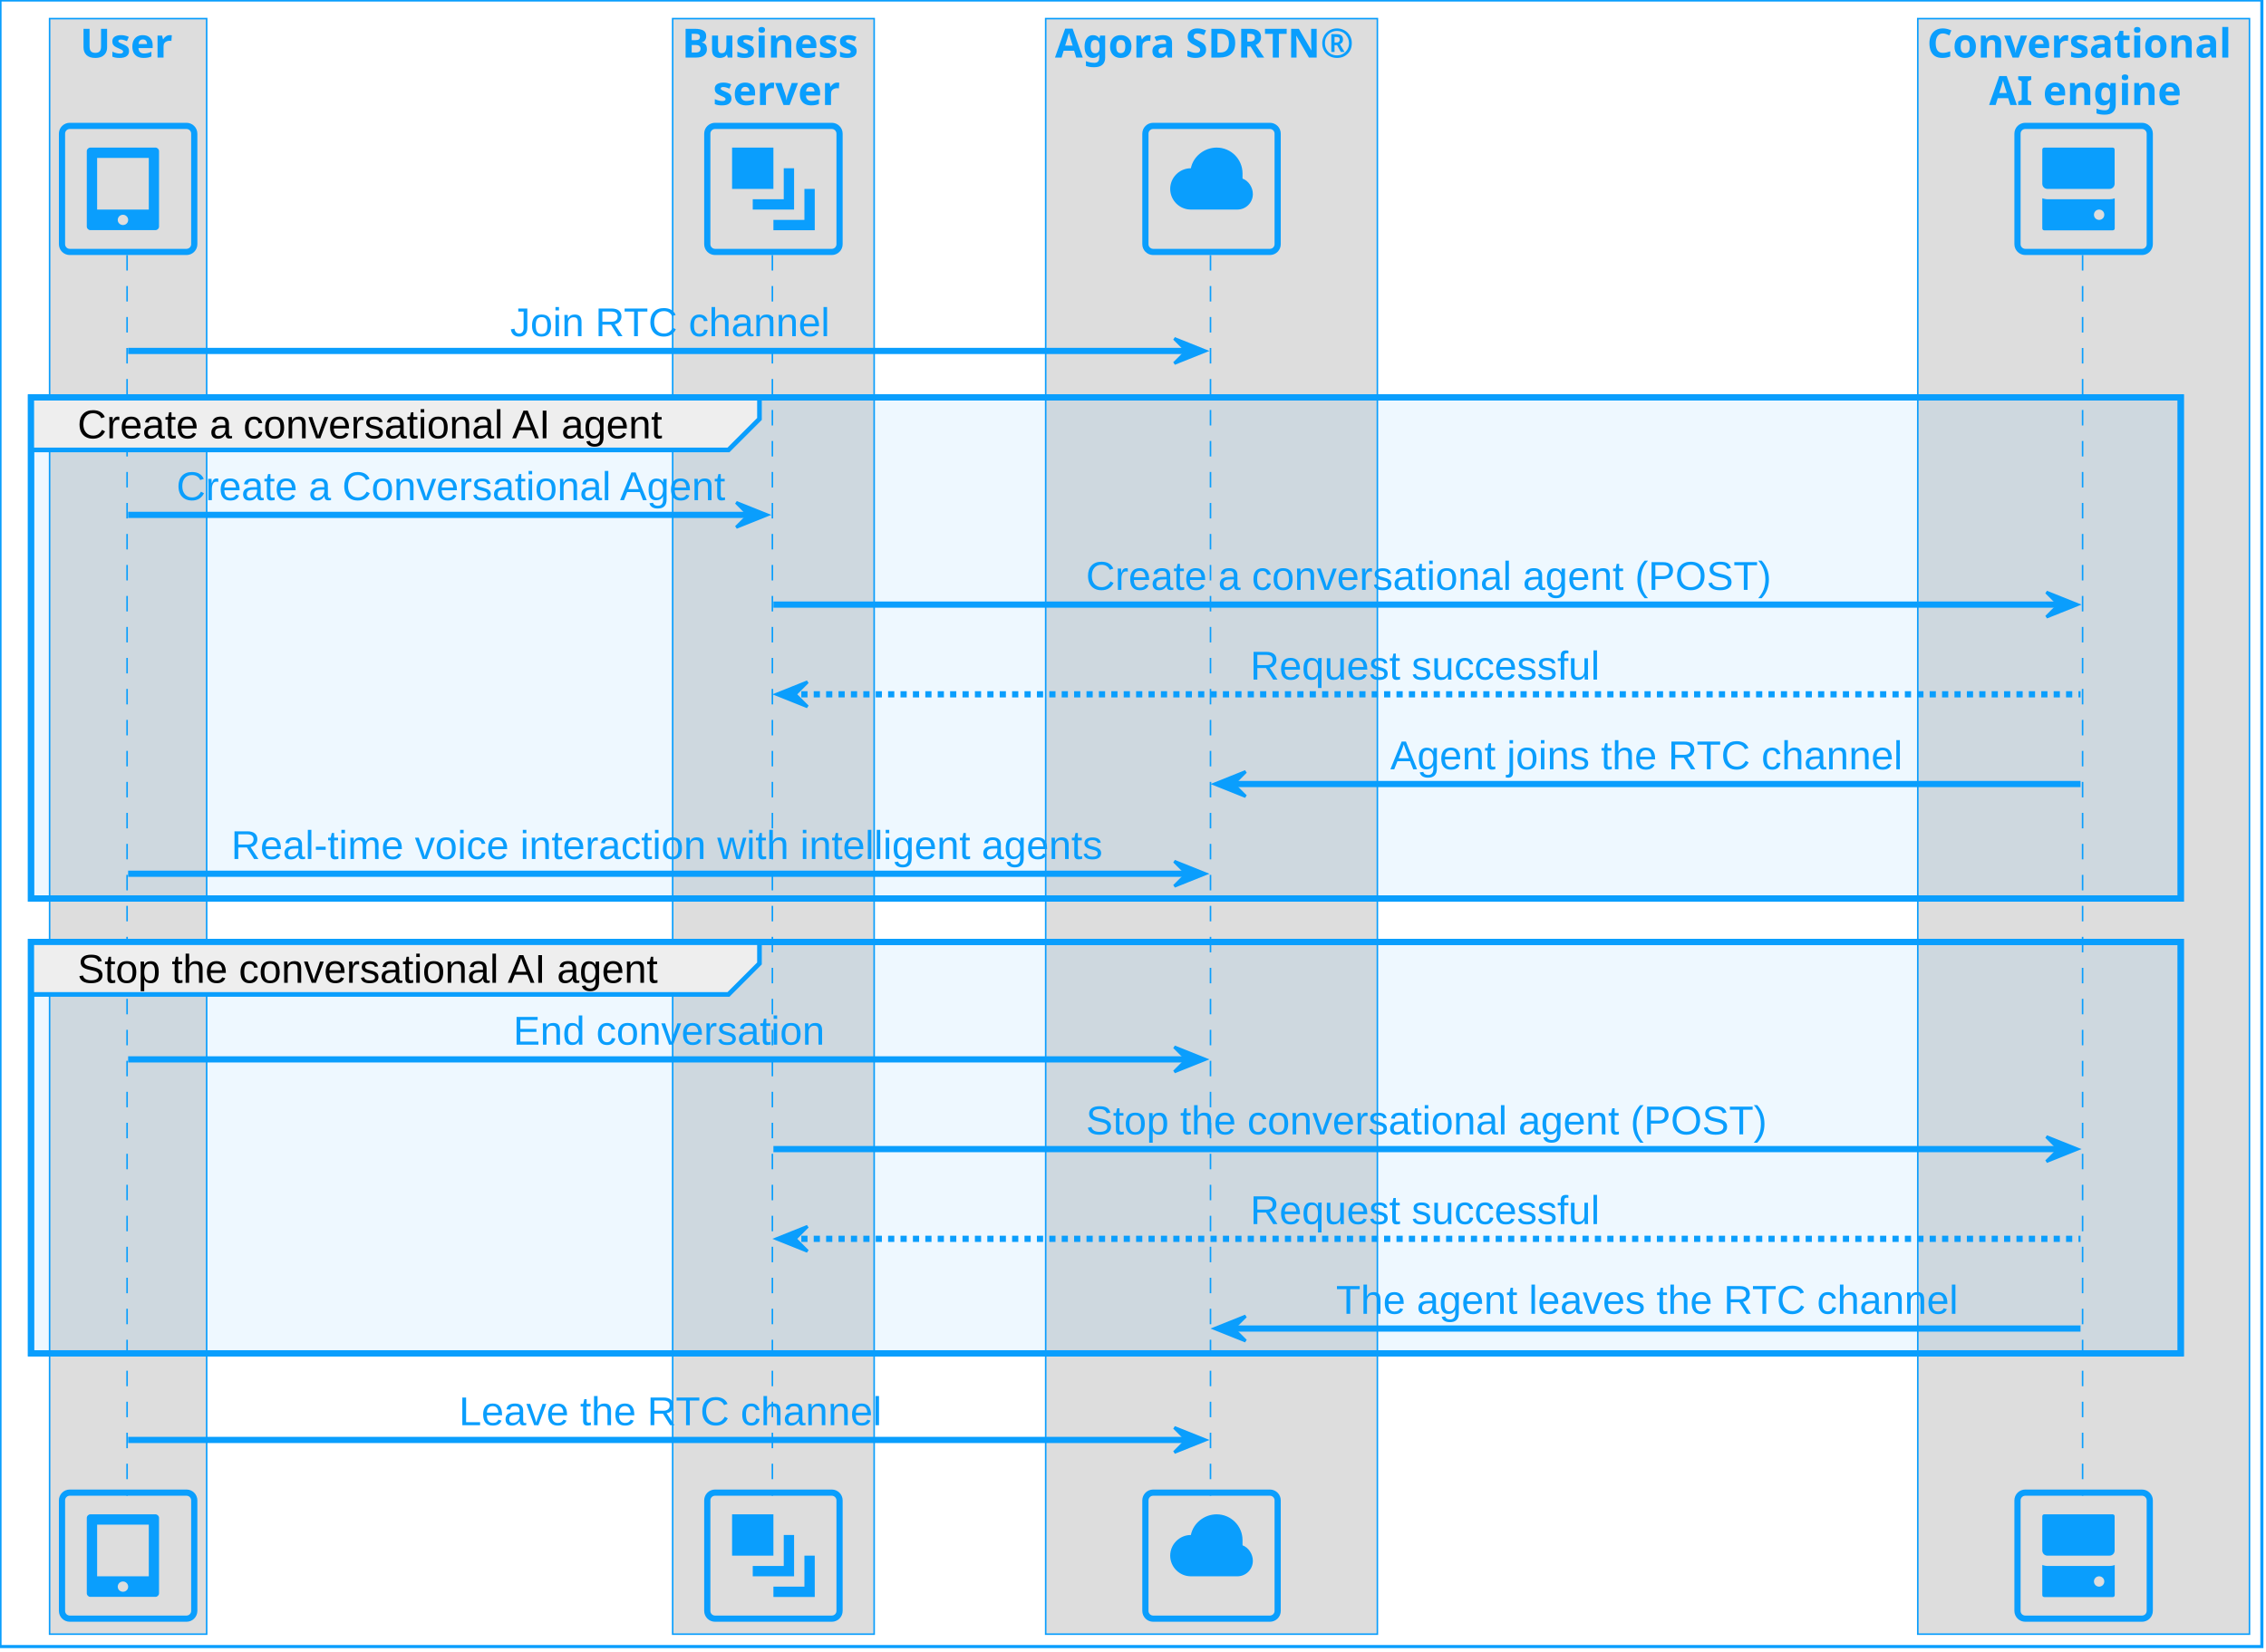
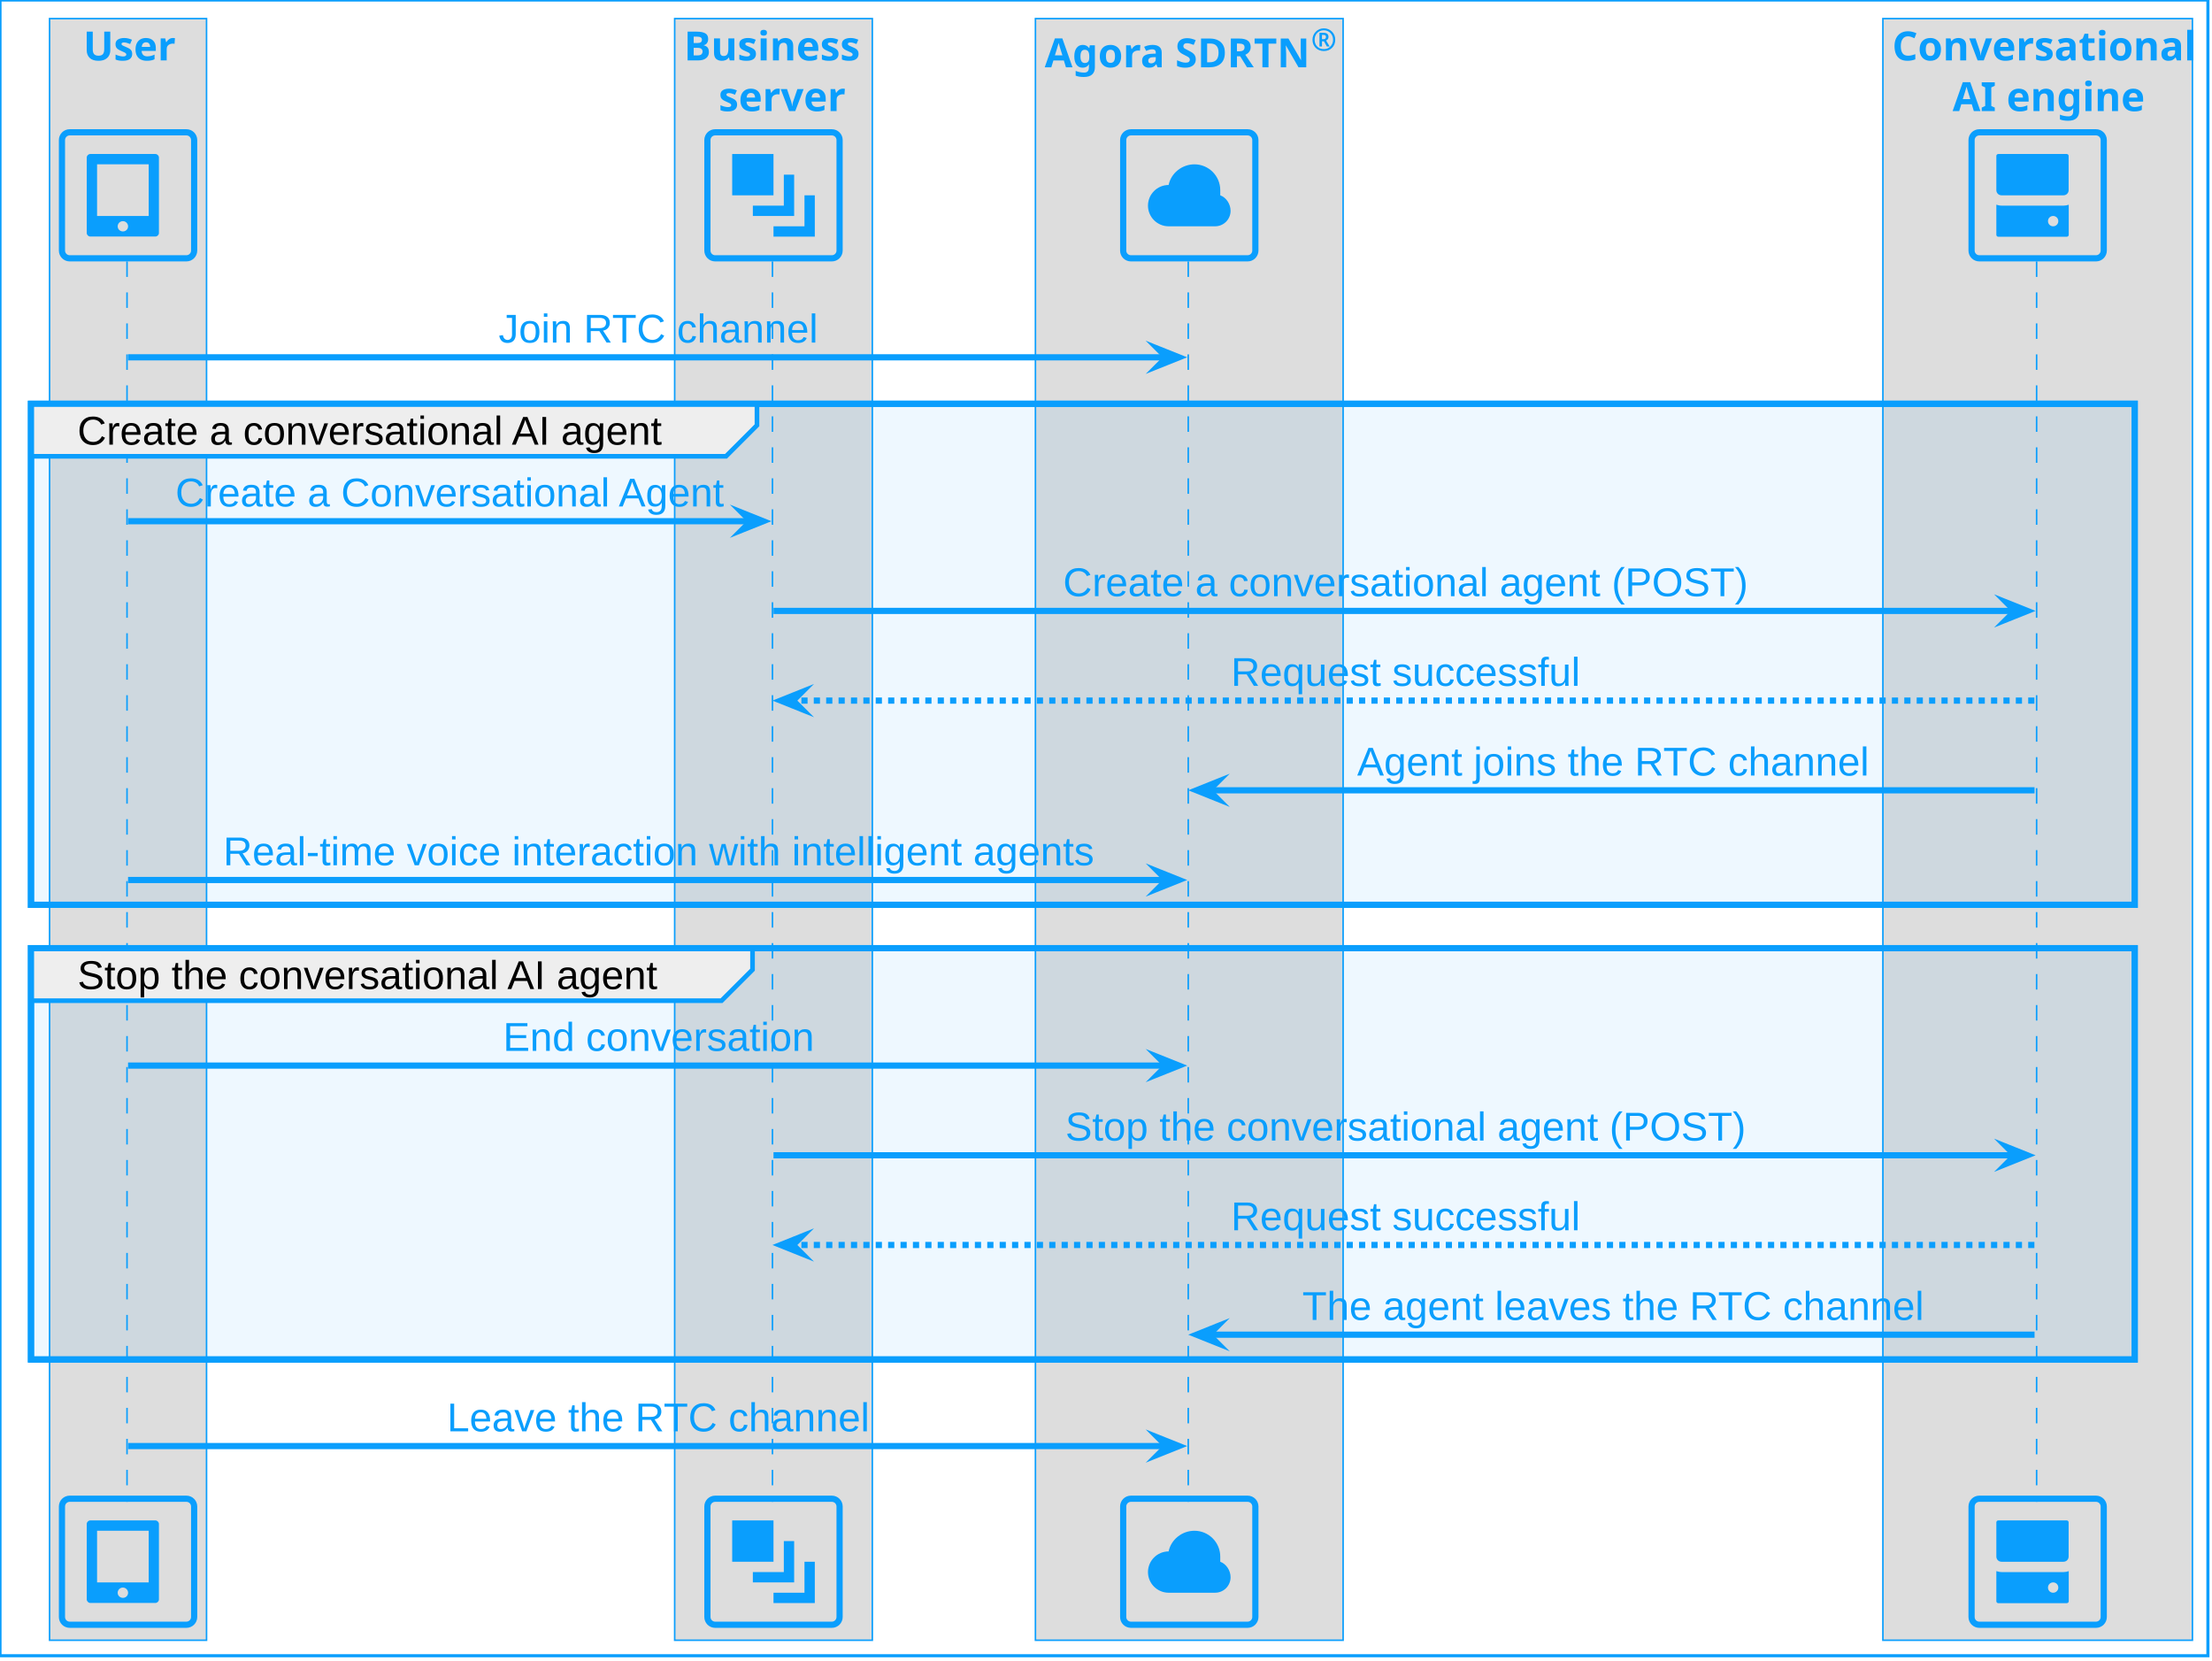
- <svg xmlns="http://www.w3.org/2000/svg" contentStyleType="text/css" height="533px" preserveAspectRatio="none" style="width:731px;height:533px;" version="1.1" viewBox="0 0 731 533" width="731px" zoomAndPan="magnify">
+ <svg xmlns="http://www.w3.org/2000/svg" contentStyleType="text/css" data-diagram-type="SEQUENCE" height="536px" preserveAspectRatio="none" style="width:714px;height:536px;" version="1.1" viewBox="0 0 714 536" width="714px" zoomAndPan="magnify">
  <defs />
  <g>
-     <rect fill="none" height="531.288" style="stroke:#0A9EFD;stroke-width:1.0;" width="729.667" x="0" y="0" />
-     <rect fill="#999999" fill-opacity="0.333" height="521.288" style="stroke:#0A9EFD;stroke-width:0.5;" width="50.667" x="16" y="6" />
-     <text fill="#0A9EFD" font-family="sans-serif" font-size="13" font-weight="bold" lengthAdjust="spacing" textLength="31" x="25.833" y="18.568">User</text>
-     <rect fill="#999999" fill-opacity="0.333" height="521.288" style="stroke:#0A9EFD;stroke-width:0.5;" width="65" x="217" y="6" />
-     <text fill="#0A9EFD" font-family="sans-serif" font-size="13" font-weight="bold" lengthAdjust="spacing" textLength="59" x="220" y="18.568">Business</text>
-     <text fill="#0A9EFD" font-family="sans-serif" font-size="13" font-weight="bold" lengthAdjust="spacing" textLength="43" x="230" y="33.879">server</text>
-     <rect fill="#999999" fill-opacity="0.333" height="521.288" style="stroke:#0A9EFD;stroke-width:0.5;" width="107" x="337.333" y="6" />
-     <text fill="#0A9EFD" font-family="sans-serif" font-size="13" font-weight="bold" lengthAdjust="spacing" textLength="101" x="340.333" y="18.568">Agora SDRTN®</text>
-     <rect fill="#999999" fill-opacity="0.333" height="521.288" style="stroke:#0A9EFD;stroke-width:0.5;" width="107" x="618.667" y="6" />
-     <text fill="#0A9EFD" font-family="sans-serif" font-size="13" font-weight="bold" lengthAdjust="spacing" textLength="101" x="621.667" y="18.568">Conversational</text>
-     <text fill="#0A9EFD" font-family="sans-serif" font-size="13" font-weight="bold" lengthAdjust="spacing" textLength="65" x="641.667" y="33.879">AI engine</text>
-     <rect fill="#0A9EFD" fill-opacity="0.067" height="161.692" style="stroke:#0A9EFD;stroke-width:2.0;" width="693.5" x="10" y="128.237" />
-     <rect fill="#0A9EFD" fill-opacity="0.067" height="132.744" style="stroke:#0A9EFD;stroke-width:2.0;" width="693.5" x="10" y="303.929" />
-     <line style="stroke:#0A9EFD;stroke-width:0.5;stroke-dasharray:5.0,5.0;" x1="41" x2="41" y1="82.288" y2="482.621" />
-     <line style="stroke:#0A9EFD;stroke-width:0.5;stroke-dasharray:5.0,5.0;" x1="249.167" x2="249.167" y1="82.288" y2="482.621" />
-     <line style="stroke:#0A9EFD;stroke-width:0.5;stroke-dasharray:5.0,5.0;" x1="390.5" x2="390.5" y1="82.288" y2="482.621" />
-     <line style="stroke:#0A9EFD;stroke-width:0.5;stroke-dasharray:5.0,5.0;" x1="671.833" x2="671.833" y1="82.288" y2="482.621" />
-     <rect fill="none" height="40.667" rx="2.5" ry="2.5" style="stroke:#0A9EFD;stroke-width:2.0;" width="42.667" x="20" y="40.621" />
-     <path d="M29.133,47.621 C28.533,47.621 28,48.154 28,48.754 L28,73.121 C28,73.721 28.533,74.254 29.133,74.254 L50.167,74.254 C50.767,74.254 51.3,73.721 51.3,73.121 L51.3,48.754 C51.3,48.154 50.767,47.621 50.167,47.621 L29.133,47.621 M31.333,50.954 L48,50.954 L48,67.621 L31.333,67.621 L31.333,50.954 M39.667,69.288 C40.933,69.288 41.767,70.688 41.133,71.788 C40.5,72.888 38.867,72.888 38.2,71.788 C37.567,70.688 38.367,69.288 39.667,69.288 " fill="#0A9EFD" style="stroke:;stroke-width:0.0;stroke-dasharray:;" />
-     <rect fill="none" height="40.667" rx="2.5" ry="2.5" style="stroke:#0A9EFD;stroke-width:2.0;" width="42.667" x="20" y="481.621" />
-     <path d="M29.133,488.621 C28.533,488.621 28,489.155 28,489.755 L28,514.121 C28,514.721 28.533,515.255 29.133,515.255 L50.167,515.255 C50.767,515.255 51.3,514.721 51.3,514.121 L51.3,489.755 C51.3,489.155 50.767,488.621 50.167,488.621 L29.133,488.621 M31.333,491.955 L48,491.955 L48,508.621 L31.333,508.621 L31.333,491.955 M39.667,510.288 C40.933,510.288 41.767,511.688 41.133,512.788 C40.5,513.888 38.867,513.888 38.2,512.788 C37.567,511.688 38.367,510.288 39.667,510.288 " fill="#0A9EFD" style="stroke:;stroke-width:0.0;stroke-dasharray:;" />
-     <rect fill="none" height="40.667" rx="2.5" ry="2.5" style="stroke:#0A9EFD;stroke-width:2.0;" width="42.667" x="228.167" y="40.621" />
-     <path d="M236.167,47.621 L236.167,60.954 L249.5,60.954 L249.5,47.621 L236.167,47.621 M252.833,54.288 L252.833,64.288 L242.833,64.288 L242.833,67.621 L256.167,67.621 L256.167,54.288 L252.833,54.288 M259.5,60.954 L259.5,70.954 L249.5,70.954 L249.5,74.288 L262.833,74.288 L262.833,60.954 L259.5,60.954 " fill="#0A9EFD" style="stroke:;stroke-width:0.0;stroke-dasharray:;" />
-     <rect fill="none" height="40.667" rx="2.5" ry="2.5" style="stroke:#0A9EFD;stroke-width:2.0;" width="42.667" x="228.167" y="481.621" />
-     <path d="M236.167,488.621 L236.167,501.955 L249.5,501.955 L249.5,488.621 L236.167,488.621 M252.833,495.288 L252.833,505.288 L242.833,505.288 L242.833,508.621 L256.167,508.621 L256.167,495.288 L252.833,495.288 M259.5,501.955 L259.5,511.955 L249.5,511.955 L249.5,515.288 L262.833,515.288 L262.833,501.955 L259.5,501.955 " fill="#0A9EFD" style="stroke:;stroke-width:0.0;stroke-dasharray:;" />
-     <rect fill="none" height="40.667" rx="2.5" ry="2.5" style="stroke:#0A9EFD;stroke-width:2.0;" width="42.667" x="369.5" y="40.621" />
-     <path d="M392.5,47.621 C388.467,47.621 384.933,50.488 384.167,54.288 C380.5,54.288 377.5,57.288 377.5,60.954 C377.5,64.621 380.5,67.621 384.167,67.621 L399.167,67.621 C401.933,67.621 404.167,65.388 404.167,62.621 C404.167,60.454 402.767,58.321 400.833,57.621 L400.833,55.954 C400.833,51.354 397.1,47.621 392.5,47.621 " fill="#0A9EFD" style="stroke:;stroke-width:0.0;stroke-dasharray:;" />
-     <rect fill="none" height="40.667" rx="2.5" ry="2.5" style="stroke:#0A9EFD;stroke-width:2.0;" width="42.667" x="369.5" y="481.621" />
-     <path d="M392.5,488.621 C388.467,488.621 384.933,491.488 384.167,495.288 C380.5,495.288 377.5,498.288 377.5,501.955 C377.5,505.621 380.5,508.621 384.167,508.621 L399.167,508.621 C401.933,508.621 404.167,506.388 404.167,503.621 C404.167,501.455 402.767,499.321 400.833,498.621 L400.833,496.955 C400.833,492.355 397.1,488.621 392.5,488.621 " fill="#0A9EFD" style="stroke:;stroke-width:0.0;stroke-dasharray:;" />
-     <rect fill="none" height="40.667" rx="2.5" ry="2.5" style="stroke:#0A9EFD;stroke-width:2.0;" width="42.667" x="650.833" y="40.621" />
-     <path d="M659.467,47.621 C659.1,47.621 658.833,47.888 658.833,48.254 L658.833,59.288 C658.833,60.221 659.567,60.954 660.5,60.954 L680.5,60.954 C681.433,60.954 682.167,60.221 682.167,59.288 L682.167,48.254 C682.167,47.888 681.9,47.621 681.533,47.621 L659.433,47.621 M658.833,63.988 L658.833,73.688 C658.833,74.054 659.1,74.321 659.467,74.321 L681.567,74.321 C681.933,74.321 682.2,74.054 682.2,73.688 L682.2,63.988 C681.667,64.188 681.133,64.288 680.533,64.288 L660.533,64.288 C659.933,64.288 659.4,64.154 658.867,63.988 M677.167,67.621 C678.1,67.621 678.833,68.354 678.833,69.288 C678.833,70.221 678.1,70.954 677.167,70.954 C676.233,70.954 675.5,70.221 675.5,69.288 C675.5,68.354 676.233,67.621 677.167,67.621 " fill="#0A9EFD" style="stroke:;stroke-width:0.0;stroke-dasharray:;" />
-     <rect fill="none" height="40.667" rx="2.5" ry="2.5" style="stroke:#0A9EFD;stroke-width:2.0;" width="42.667" x="650.833" y="481.621" />
-     <path d="M659.467,488.621 C659.1,488.621 658.833,488.888 658.833,489.255 L658.833,500.288 C658.833,501.221 659.567,501.955 660.5,501.955 L680.5,501.955 C681.433,501.955 682.167,501.221 682.167,500.288 L682.167,489.255 C682.167,488.888 681.9,488.621 681.533,488.621 L659.433,488.621 M658.833,504.988 L658.833,514.688 C658.833,515.055 659.1,515.321 659.467,515.321 L681.567,515.321 C681.933,515.321 682.2,515.055 682.2,514.688 L682.2,504.988 C681.667,505.188 681.133,505.288 680.533,505.288 L660.533,505.288 C659.933,505.288 659.4,505.155 658.867,504.988 M677.167,508.621 C678.1,508.621 678.833,509.355 678.833,510.288 C678.833,511.221 678.1,511.955 677.167,511.955 C676.233,511.955 675.5,511.221 675.5,510.288 C675.5,509.355 676.233,508.621 677.167,508.621 " fill="#0A9EFD" style="stroke:;stroke-width:0.0;stroke-dasharray:;" />
-     <polygon fill="#0A9EFD" points="378.833,109.237,388.833,113.237,378.833,117.237,382.833,113.237" style="stroke:#0A9EFD;stroke-width:1.0;" />
-     <line style="stroke:#0A9EFD;stroke-width:2.0;" x1="41.333" x2="384.833" y1="113.237" y2="113.237" />
-     <text fill="#0A9EFD" font-family="Arial" font-size="13" lengthAdjust="spacing" textLength="103" x="164.583" y="108.482">Join RTC channel</text>
-     <path d="M10,128.237 L245,128.237 L245,135.185 L235,145.185 L10,145.185 L10,128.237 " fill="#EEEEEE" style="stroke:#0A9EFD;stroke-width:1.5;" />
-     <rect fill="none" height="161.692" style="stroke:#0A9EFD;stroke-width:2.0;" width="693.5" x="10" y="128.237" />
-     <text fill="#000000" font-family="Arial" font-size="13" lengthAdjust="spacing" textLength="190" x="25" y="141.43">Create a conversational AI agent</text>
-     <polygon fill="#0A9EFD" points="237.5,162.134,247.5,166.134,237.5,170.134,241.5,166.134" style="stroke:#0A9EFD;stroke-width:1.0;" />
-     <line style="stroke:#0A9EFD;stroke-width:2.0;" x1="41.333" x2="243.5" y1="166.134" y2="166.134" />
-     <text fill="#0A9EFD" font-family="Arial" font-size="13" lengthAdjust="spacing" textLength="177" x="56.917" y="161.379">Create a Conversational Agent</text>
-     <polygon fill="#0A9EFD" points="660.167,191.083,670.167,195.083,660.167,199.083,664.167,195.083" style="stroke:#0A9EFD;stroke-width:1.0;" />
-     <line style="stroke:#0A9EFD;stroke-width:2.0;" x1="249.5" x2="666.167" y1="195.083" y2="195.083" />
-     <text fill="#0A9EFD" font-family="Arial" font-size="13" lengthAdjust="spacing" textLength="221" x="350.333" y="190.328">Create a conversational agent (POST)</text>
-     <polygon fill="#0A9EFD" points="260.5,220.031,250.5,224.031,260.5,228.031,256.5,224.031" style="stroke:#0A9EFD;stroke-width:1.0;" />
-     <line style="stroke:#0A9EFD;stroke-width:2.0;stroke-dasharray:2.0,2.0;" x1="254.5" x2="671.167" y1="224.031" y2="224.031" />
-     <text fill="#0A9EFD" font-family="Arial" font-size="13" lengthAdjust="spacing" textLength="115" x="403.333" y="219.276">Request successful</text>
-     <polygon fill="#0A9EFD" points="401.833,248.98,391.833,252.98,401.833,256.98,397.833,252.98" style="stroke:#0A9EFD;stroke-width:1.0;" />
-     <line style="stroke:#0A9EFD;stroke-width:2.0;" x1="395.833" x2="671.167" y1="252.98" y2="252.98" />
-     <text fill="#0A9EFD" font-family="Arial" font-size="13" lengthAdjust="spacing" textLength="166" x="448.5" y="248.225">Agent joins the RTC channel</text>
-     <polygon fill="#0A9EFD" points="378.833,277.929,388.833,281.929,378.833,285.929,382.833,281.929" style="stroke:#0A9EFD;stroke-width:1.0;" />
-     <line style="stroke:#0A9EFD;stroke-width:2.0;" x1="41.333" x2="384.833" y1="281.929" y2="281.929" />
-     <text fill="#0A9EFD" font-family="Arial" font-size="13" lengthAdjust="spacing" textLength="283" x="74.583" y="277.174">Real-time voice interaction with intelligent agents</text>
-     <path d="M10,303.929 L245,303.929 L245,310.878 L235,320.878 L10,320.878 L10,303.929 " fill="#EEEEEE" style="stroke:#0A9EFD;stroke-width:1.5;" />
-     <rect fill="none" height="132.744" style="stroke:#0A9EFD;stroke-width:2.0;" width="693.5" x="10" y="303.929" />
-     <text fill="#000000" font-family="Arial" font-size="13" lengthAdjust="spacing" textLength="190" x="25" y="317.123">Stop the conversational AI agent</text>
-     <polygon fill="#0A9EFD" points="378.833,337.826,388.833,341.826,378.833,345.826,382.833,341.826" style="stroke:#0A9EFD;stroke-width:1.0;" />
-     <line style="stroke:#0A9EFD;stroke-width:2.0;" x1="41.333" x2="384.833" y1="341.826" y2="341.826" />
-     <text fill="#0A9EFD" font-family="Arial" font-size="13" lengthAdjust="spacing" textLength="101" x="165.583" y="337.072">End conversation</text>
-     <polygon fill="#0A9EFD" points="660.167,366.775,670.167,370.775,660.167,374.775,664.167,370.775" style="stroke:#0A9EFD;stroke-width:1.0;" />
-     <line style="stroke:#0A9EFD;stroke-width:2.0;" x1="249.5" x2="666.167" y1="370.775" y2="370.775" />
-     <text fill="#0A9EFD" font-family="Arial" font-size="13" lengthAdjust="spacing" textLength="221" x="350.333" y="366.02">Stop the conversational agent (POST)</text>
-     <polygon fill="#0A9EFD" points="260.5,395.724,250.5,399.724,260.5,403.724,256.5,399.724" style="stroke:#0A9EFD;stroke-width:1.0;" />
-     <line style="stroke:#0A9EFD;stroke-width:2.0;stroke-dasharray:2.0,2.0;" x1="254.5" x2="671.167" y1="399.724" y2="399.724" />
-     <text fill="#0A9EFD" font-family="Arial" font-size="13" lengthAdjust="spacing" textLength="115" x="403.333" y="394.969">Request successful</text>
-     <polygon fill="#0A9EFD" points="401.833,424.673,391.833,428.673,401.833,432.673,397.833,428.673" style="stroke:#0A9EFD;stroke-width:1.0;" />
-     <line style="stroke:#0A9EFD;stroke-width:2.0;" x1="395.833" x2="671.167" y1="428.673" y2="428.673" />
-     <text fill="#0A9EFD" font-family="Arial" font-size="13" lengthAdjust="spacing" textLength="201" x="431" y="423.918">The agent leaves the RTC channel</text>
-     <polygon fill="#0A9EFD" points="378.833,460.621,388.833,464.621,378.833,468.621,382.833,464.621" style="stroke:#0A9EFD;stroke-width:1.0;" />
-     <line style="stroke:#0A9EFD;stroke-width:2.0;" x1="41.333" x2="384.833" y1="464.621" y2="464.621" />
-     <text fill="#0A9EFD" font-family="Arial" font-size="13" lengthAdjust="spacing" textLength="136" x="148.083" y="459.866">Leave the RTC channel</text>
+     <rect fill="none" height="534.37" style="stroke:#0A9EFD;stroke-width:1;" width="712.681" x="0" y="0" />
+     <rect fill="#999999" fill-opacity="0.333" height="523.37" style="stroke:#0A9EFD;stroke-width:0.5;" width="50.667" x="16" y="6" />
+     <text fill="#0A9EFD" font-family="sans-serif" font-size="13" font-weight="700" lengthAdjust="spacing" textLength="28.907" x="26.88" y="19.495">User</text>
+     <rect fill="#999999" fill-opacity="0.333" height="523.37" style="stroke:#0A9EFD;stroke-width:0.5;" width="63.802" x="217.773" y="6" />
+     <text fill="#0A9EFD" font-family="sans-serif" font-size="13" font-weight="700" lengthAdjust="spacing" textLength="57.802" x="220.773" y="19.495">Business</text>
+     <text fill="#0A9EFD" font-family="sans-serif" font-size="13" font-weight="700" lengthAdjust="spacing" textLength="39.038" x="231.96" y="35.847">server</text>
+     <rect fill="#999999" fill-opacity="0.333" height="523.37" style="stroke:#0A9EFD;stroke-width:0.5;" width="99.315" x="334.222" y="6" />
+     <text fill="#0A9EFD" font-family="sans-serif" font-size="13" font-weight="700" lengthAdjust="spacing" textLength="85.947" x="337.222" y="21.722">Agora SDRTN</text>
+     <text fill="#0A9EFD" font-family="sans-serif" font-size="10" font-weight="700" lengthAdjust="spacing" textLength="7.368" x="423.169" y="16.381">®</text>
+     <rect fill="#999999" fill-opacity="0.333" height="523.37" style="stroke:#0A9EFD;stroke-width:0.5;" width="99.914" x="607.768" y="6" />
+     <text fill="#0A9EFD" font-family="sans-serif" font-size="13" font-weight="700" lengthAdjust="spacing" textLength="93.914" x="610.768" y="19.495">Conversational</text>
+     <text fill="#0A9EFD" font-family="sans-serif" font-size="13" font-weight="700" lengthAdjust="spacing" textLength="58.506" x="630.277" y="35.847">AI engine</text>
+     <rect fill="#0A9EFD" fill-opacity="0.067" height="161.692" style="stroke:#0A9EFD;stroke-width:2;" width="679.058" x="10" y="130.319" />
+     <rect fill="#0A9EFD" fill-opacity="0.067" height="132.744" style="stroke:#0A9EFD;stroke-width:2;" width="679.058" x="10" y="306.011" />
+     <g class="participant-lifeline" data-entity-uid="part1" data-qualified-name="USR" data-source-line="4" id="part1-lifeline">
+       <g>
+         <rect fill="#000000" fill-opacity="0" height="400.334" width="8" x="37.333" y="84.37" />
+         <line style="stroke:#0A9EFD;stroke-width:0.5;stroke-dasharray:5,5;" x1="41" x2="41" y1="84.37" y2="484.703" />
+       </g>
+     </g>
+     <g class="participant-lifeline" data-entity-uid="part2" data-qualified-name="BS" data-source-line="8" id="part2-lifeline">
+       <g>
+         <rect fill="#000000" fill-opacity="0" height="400.334" width="8" x="245.673" y="84.37" />
+         <line style="stroke:#0A9EFD;stroke-width:0.5;stroke-dasharray:5,5;" x1="249.34" x2="249.34" y1="84.37" y2="484.703" />
+       </g>
+     </g>
+     <g class="participant-lifeline" data-entity-uid="part3" data-qualified-name="RTN" data-source-line="12" id="part3-lifeline">
+       <g>
+         <rect fill="#000000" fill-opacity="0" height="400.334" width="8" x="379.88" y="84.37" />
+         <line style="stroke:#0A9EFD;stroke-width:0.5;stroke-dasharray:5,5;" x1="383.546" x2="383.546" y1="84.37" y2="484.703" />
+       </g>
+     </g>
+     <g class="participant-lifeline" data-entity-uid="part4" data-qualified-name="AIE" data-source-line="16" id="part4-lifeline">
+       <g>
+         <rect fill="#000000" fill-opacity="0" height="400.334" width="8" x="653.725" y="84.37" />
+         <line style="stroke:#0A9EFD;stroke-width:0.5;stroke-dasharray:5,5;" x1="657.391" x2="657.391" y1="84.37" y2="484.703" />
+       </g>
+     </g>
+     <g class="participant participant-head" data-entity-uid="part1" data-qualified-name="USR" data-source-line="4" id="part1-head">
+       <rect fill="none" height="40.667" rx="2.5" ry="2.5" style="stroke:#0A9EFD;stroke-width:2;" width="42.667" x="20" y="42.703" />
+       <path d="M29.133,49.703 C28.533,49.703 28,50.236 28,50.837 L28,75.203 C28,75.803 28.533,76.337 29.133,76.337 L50.167,76.337 C50.767,76.337 51.3,75.803 51.3,75.203 L51.3,50.837 C51.3,50.236 50.767,49.703 50.167,49.703 L29.133,49.703 M31.333,53.036 L48,53.036 L48,69.703 L31.333,69.703 L31.333,53.036 M39.667,71.37 C40.933,71.37 41.767,72.77 41.133,73.87 C40.5,74.97 38.867,74.97 38.2,73.87 C37.567,72.77 38.367,71.37 39.667,71.37" fill="#0A9EFD" />
+     </g>
+     <g class="participant participant-tail" data-entity-uid="part1" data-qualified-name="USR" data-source-line="4" id="part1-tail">
+       <rect fill="none" height="40.667" rx="2.5" ry="2.5" style="stroke:#0A9EFD;stroke-width:2;" width="42.667" x="20" y="483.703" />
+       <path d="M29.133,490.703 C28.533,490.703 28,491.237 28,491.837 L28,516.203 C28,516.803 28.533,517.337 29.133,517.337 L50.167,517.337 C50.767,517.337 51.3,516.803 51.3,516.203 L51.3,491.837 C51.3,491.237 50.767,490.703 50.167,490.703 L29.133,490.703 M31.333,494.037 L48,494.037 L48,510.703 L31.333,510.703 L31.333,494.037 M39.667,512.37 C40.933,512.37 41.767,513.77 41.133,514.87 C40.5,515.97 38.867,515.97 38.2,514.87 C37.567,513.77 38.367,512.37 39.667,512.37" fill="#0A9EFD" />
+     </g>
+     <g class="participant participant-head" data-entity-uid="part2" data-qualified-name="BS" data-source-line="8" id="part2-head">
+       <rect fill="none" height="40.667" rx="2.5" ry="2.5" style="stroke:#0A9EFD;stroke-width:2;" width="42.667" x="228.34" y="42.703" />
+       <path d="M236.34,49.703 L236.34,63.036 L249.673,63.036 L249.673,49.703 L236.34,49.703 M253.007,56.37 L253.007,66.37 L243.007,66.37 L243.007,69.703 L256.34,69.703 L256.34,56.37 L253.007,56.37 M259.673,63.036 L259.673,73.037 L249.673,73.037 L249.673,76.37 L263.007,76.37 L263.007,63.036 L259.673,63.036" fill="#0A9EFD" />
+     </g>
+     <g class="participant participant-tail" data-entity-uid="part2" data-qualified-name="BS" data-source-line="8" id="part2-tail">
+       <rect fill="none" height="40.667" rx="2.5" ry="2.5" style="stroke:#0A9EFD;stroke-width:2;" width="42.667" x="228.34" y="483.703" />
+       <path d="M236.34,490.703 L236.34,504.037 L249.673,504.037 L249.673,490.703 L236.34,490.703 M253.007,497.37 L253.007,507.37 L243.007,507.37 L243.007,510.703 L256.34,510.703 L256.34,497.37 L253.007,497.37 M259.673,504.037 L259.673,514.037 L249.673,514.037 L249.673,517.37 L263.007,517.37 L263.007,504.037 L259.673,504.037" fill="#0A9EFD" />
+     </g>
+     <g class="participant participant-head" data-entity-uid="part3" data-qualified-name="RTN" data-source-line="12" id="part3-head">
+       <rect fill="none" height="40.667" rx="2.5" ry="2.5" style="stroke:#0A9EFD;stroke-width:2;" width="42.667" x="362.546" y="42.703" />
+       <path d="M385.546,53.036 C381.513,53.036 377.98,55.903 377.213,59.703 C373.546,59.703 370.546,62.703 370.546,66.37 C370.546,70.037 373.546,73.037 377.213,73.037 L392.213,73.037 C394.98,73.037 397.213,70.803 397.213,68.037 C397.213,65.87 395.813,63.736 393.88,63.036 L393.88,61.37 C393.88,56.77 390.146,53.036 385.546,53.036" fill="#0A9EFD" />
+     </g>
+     <g class="participant participant-tail" data-entity-uid="part3" data-qualified-name="RTN" data-source-line="12" id="part3-tail">
+       <rect fill="none" height="40.667" rx="2.5" ry="2.5" style="stroke:#0A9EFD;stroke-width:2;" width="42.667" x="362.546" y="483.703" />
+       <path d="M385.546,494.037 C381.513,494.037 377.98,496.903 377.213,500.703 C373.546,500.703 370.546,503.703 370.546,507.37 C370.546,511.037 373.546,514.037 377.213,514.037 L392.213,514.037 C394.98,514.037 397.213,511.803 397.213,509.037 C397.213,506.87 395.813,504.737 393.88,504.037 L393.88,502.37 C393.88,497.77 390.146,494.037 385.546,494.037" fill="#0A9EFD" />
+     </g>
+     <g class="participant participant-head" data-entity-uid="part4" data-qualified-name="AIE" data-source-line="16" id="part4-head">
+       <rect fill="none" height="40.667" rx="2.5" ry="2.5" style="stroke:#0A9EFD;stroke-width:2;" width="42.667" x="636.391" y="42.703" />
+       <path d="M645.024,49.703 C644.658,49.703 644.391,49.97 644.391,50.337 L644.391,61.37 C644.391,62.303 645.125,63.036 646.058,63.036 L666.058,63.036 C666.991,63.036 667.725,62.303 667.725,61.37 L667.725,50.337 C667.725,49.97 667.458,49.703 667.091,49.703 L644.991,49.703 M644.391,66.07 L644.391,75.77 C644.391,76.136 644.658,76.403 645.024,76.403 L667.125,76.403 C667.491,76.403 667.758,76.136 667.758,75.77 L667.758,66.07 C667.225,66.27 666.691,66.37 666.091,66.37 L646.091,66.37 C645.491,66.37 644.958,66.237 644.424,66.07 M662.725,69.703 C663.658,69.703 664.391,70.436 664.391,71.37 C664.391,72.303 663.658,73.037 662.725,73.037 C661.791,73.037 661.058,72.303 661.058,71.37 C661.058,70.436 661.791,69.703 662.725,69.703" fill="#0A9EFD" />
+     </g>
+     <g class="participant participant-tail" data-entity-uid="part4" data-qualified-name="AIE" data-source-line="16" id="part4-tail">
+       <rect fill="none" height="40.667" rx="2.5" ry="2.5" style="stroke:#0A9EFD;stroke-width:2;" width="42.667" x="636.391" y="483.703" />
+       <path d="M645.024,490.703 C644.658,490.703 644.391,490.97 644.391,491.337 L644.391,502.37 C644.391,503.303 645.125,504.037 646.058,504.037 L666.058,504.037 C666.991,504.037 667.725,503.303 667.725,502.37 L667.725,491.337 C667.725,490.97 667.458,490.703 667.091,490.703 L644.991,490.703 M644.391,507.07 L644.391,516.77 C644.391,517.137 644.658,517.403 645.024,517.403 L667.125,517.403 C667.491,517.403 667.758,517.137 667.758,516.77 L667.758,507.07 C667.225,507.27 666.691,507.37 666.091,507.37 L646.091,507.37 C645.491,507.37 644.958,507.237 644.424,507.07 M662.725,510.703 C663.658,510.703 664.391,511.437 664.391,512.37 C664.391,513.303 663.658,514.037 662.725,514.037 C661.791,514.037 661.058,513.303 661.058,512.37 C661.058,511.437 661.791,510.703 662.725,510.703" fill="#0A9EFD" />
+     </g>
+     <g class="message" data-entity-1="part1" data-entity-2="part3" data-source-line="19" id="msg1">
+       <polygon fill="#0A9EFD" points="371.88,111.319,381.88,115.319,371.88,119.319,375.88,115.319" style="stroke:#0A9EFD;stroke-width:1;stroke-linejoin:miter;stroke-miterlimit:10;" />
+       <line style="stroke:#0A9EFD;stroke-width:2;" x1="41.333" x2="377.88" y1="115.319" y2="115.319" />
+       <text fill="#0A9EFD" font-family="Arial" font-size="13" lengthAdjust="spacing" textLength="103.327" x="160.943" y="110.564">Join RTC channel</text>
+     </g>
+     <path d="M10,130.319 L244.338,130.319 L244.338,137.267 L234.338,147.267 L10,147.267 L10,130.319" fill="#EEEEEE" style="stroke:#0A9EFD;stroke-width:1.5;" />
+     <rect fill="none" height="161.692" style="stroke:#0A9EFD;stroke-width:2;" width="679.058" x="10" y="130.319" />
+     <text fill="#000000" font-family="Arial" font-size="13" lengthAdjust="spacing" textLength="189.338" x="25" y="143.512">Create a conversational AI agent</text>
+     <g class="message" data-entity-1="part1" data-entity-2="part2" data-source-line="22" id="msg2">
+       <polygon fill="#0A9EFD" points="237.673,164.216,247.673,168.216,237.673,172.216,241.673,168.216" style="stroke:#0A9EFD;stroke-width:1;stroke-linejoin:miter;stroke-miterlimit:10;" />
+       <line style="stroke:#0A9EFD;stroke-width:2;" x1="41.333" x2="243.673" y1="168.216" y2="168.216" />
+       <text fill="#0A9EFD" font-family="Arial" font-size="13" lengthAdjust="spacing" textLength="177.773" x="56.617" y="163.461">Create a Conversational Agent</text>
+     </g>
+     <g class="message" data-entity-1="part2" data-entity-2="part4" data-source-line="23" id="msg3">
+       <polygon fill="#0A9EFD" points="645.725,193.165,655.725,197.165,645.725,201.165,649.725,197.165" style="stroke:#0A9EFD;stroke-width:1;stroke-linejoin:miter;stroke-miterlimit:10;" />
+       <line style="stroke:#0A9EFD;stroke-width:2;" x1="249.673" x2="651.725" y1="197.165" y2="197.165" />
+       <text fill="#0A9EFD" font-family="Arial" font-size="13" lengthAdjust="spacing" textLength="221.108" x="343.145" y="192.41">Create a conversational agent (POST)</text>
+     </g>
+     <g class="message" data-entity-1="part4" data-entity-2="part2" data-source-line="24" id="msg4">
+       <polygon fill="#0A9EFD" points="260.673,222.113,250.673,226.113,260.673,230.113,256.673,226.113" style="stroke:#0A9EFD;stroke-width:1;stroke-linejoin:miter;stroke-miterlimit:10;" />
+       <line style="stroke:#0A9EFD;stroke-width:2;stroke-dasharray:2,2;" x1="254.673" x2="656.725" y1="226.113" y2="226.113" />
+       <text fill="#0A9EFD" font-family="Arial" font-size="13" lengthAdjust="spacing" textLength="112.722" x="397.338" y="221.359">Request successful</text>
+     </g>
+     <g class="message" data-entity-1="part4" data-entity-2="part3" data-source-line="25" id="msg5">
+       <polygon fill="#0A9EFD" points="394.88,251.062,384.88,255.062,394.88,259.062,390.88,255.062" style="stroke:#0A9EFD;stroke-width:1;stroke-linejoin:miter;stroke-miterlimit:10;" />
+       <line style="stroke:#0A9EFD;stroke-width:2;" x1="388.88" x2="656.725" y1="255.062" y2="255.062" />
+       <text fill="#0A9EFD" font-family="Arial" font-size="13" lengthAdjust="spacing" textLength="165.483" x="438.06" y="250.307">Agent joins the RTC channel</text>
+     </g>
+     <g class="message" data-entity-1="part1" data-entity-2="part3" data-source-line="26" id="msg6">
+       <polygon fill="#0A9EFD" points="371.88,280.011,381.88,284.011,371.88,288.011,375.88,284.011" style="stroke:#0A9EFD;stroke-width:1;stroke-linejoin:miter;stroke-miterlimit:10;" />
+       <line style="stroke:#0A9EFD;stroke-width:2;" x1="41.333" x2="377.88" y1="284.011" y2="284.011" />
+       <text fill="#0A9EFD" font-family="Arial" font-size="13" lengthAdjust="spacing" textLength="281.087" x="72.063" y="279.256">Real-time voice interaction with intelligent agents</text>
+     </g>
+     <path d="M10,306.011 L242.903,306.011 L242.903,312.96 L232.903,322.96 L10,322.96 L10,306.011" fill="#EEEEEE" style="stroke:#0A9EFD;stroke-width:1.5;" />
+     <rect fill="none" height="132.744" style="stroke:#0A9EFD;stroke-width:2;" width="679.058" x="10" y="306.011" />
+     <text fill="#000000" font-family="Arial" font-size="13" lengthAdjust="spacing" textLength="187.903" x="25" y="319.205">Stop the conversational AI agent</text>
+     <g class="message" data-entity-1="part1" data-entity-2="part3" data-source-line="30" id="msg7">
+       <polygon fill="#0A9EFD" points="371.88,339.908,381.88,343.908,371.88,347.908,375.88,343.908" style="stroke:#0A9EFD;stroke-width:1;stroke-linejoin:miter;stroke-miterlimit:10;" />
+       <line style="stroke:#0A9EFD;stroke-width:2;" x1="41.333" x2="377.88" y1="343.908" y2="343.908" />
+       <text fill="#0A9EFD" font-family="Arial" font-size="13" lengthAdjust="spacing" textLength="100.452" x="162.381" y="339.154">End conversation</text>
+     </g>
+     <g class="message" data-entity-1="part2" data-entity-2="part4" data-source-line="31" id="msg8">
+       <polygon fill="#0A9EFD" points="645.725,368.857,655.725,372.857,645.725,376.857,649.725,372.857" style="stroke:#0A9EFD;stroke-width:1;stroke-linejoin:miter;stroke-miterlimit:10;" />
+       <line style="stroke:#0A9EFD;stroke-width:2;" x1="249.673" x2="651.725" y1="372.857" y2="372.857" />
+       <text fill="#0A9EFD" font-family="Arial" font-size="13" lengthAdjust="spacing" textLength="219.673" x="343.862" y="368.102">Stop the conversational agent (POST)</text>
+     </g>
+     <g class="message" data-entity-1="part4" data-entity-2="part2" data-source-line="32" id="msg9">
+       <polygon fill="#0A9EFD" points="260.673,397.806,250.673,401.806,260.673,405.806,256.673,401.806" style="stroke:#0A9EFD;stroke-width:1;stroke-linejoin:miter;stroke-miterlimit:10;" />
+       <line style="stroke:#0A9EFD;stroke-width:2;stroke-dasharray:2,2;" x1="254.673" x2="656.725" y1="401.806" y2="401.806" />
+       <text fill="#0A9EFD" font-family="Arial" font-size="13" lengthAdjust="spacing" textLength="112.722" x="397.338" y="397.051">Request successful</text>
+     </g>
+     <g class="message" data-entity-1="part4" data-entity-2="part3" data-source-line="33" id="msg10">
+       <polygon fill="#0A9EFD" points="394.88,426.755,384.88,430.755,394.88,434.755,390.88,430.755" style="stroke:#0A9EFD;stroke-width:1;stroke-linejoin:miter;stroke-miterlimit:10;" />
+       <line style="stroke:#0A9EFD;stroke-width:2;" x1="388.88" x2="656.725" y1="430.755" y2="430.755" />
+       <text fill="#0A9EFD" font-family="Arial" font-size="13" lengthAdjust="spacing" textLength="200.897" x="420.354" y="426">The agent leaves the RTC channel</text>
+     </g>
+     <g class="message" data-entity-1="part1" data-entity-2="part3" data-source-line="36" id="msg11">
+       <polygon fill="#0A9EFD" points="371.88,462.703,381.88,466.703,371.88,470.703,375.88,466.703" style="stroke:#0A9EFD;stroke-width:1;stroke-linejoin:miter;stroke-miterlimit:10;" />
+       <line style="stroke:#0A9EFD;stroke-width:2;" x1="41.333" x2="377.88" y1="466.703" y2="466.703" />
+       <text fill="#0A9EFD" font-family="Arial" font-size="13" lengthAdjust="spacing" textLength="136.583" x="144.315" y="461.948">Leave the RTC channel</text>
+     </g>
  </g>
</svg>
